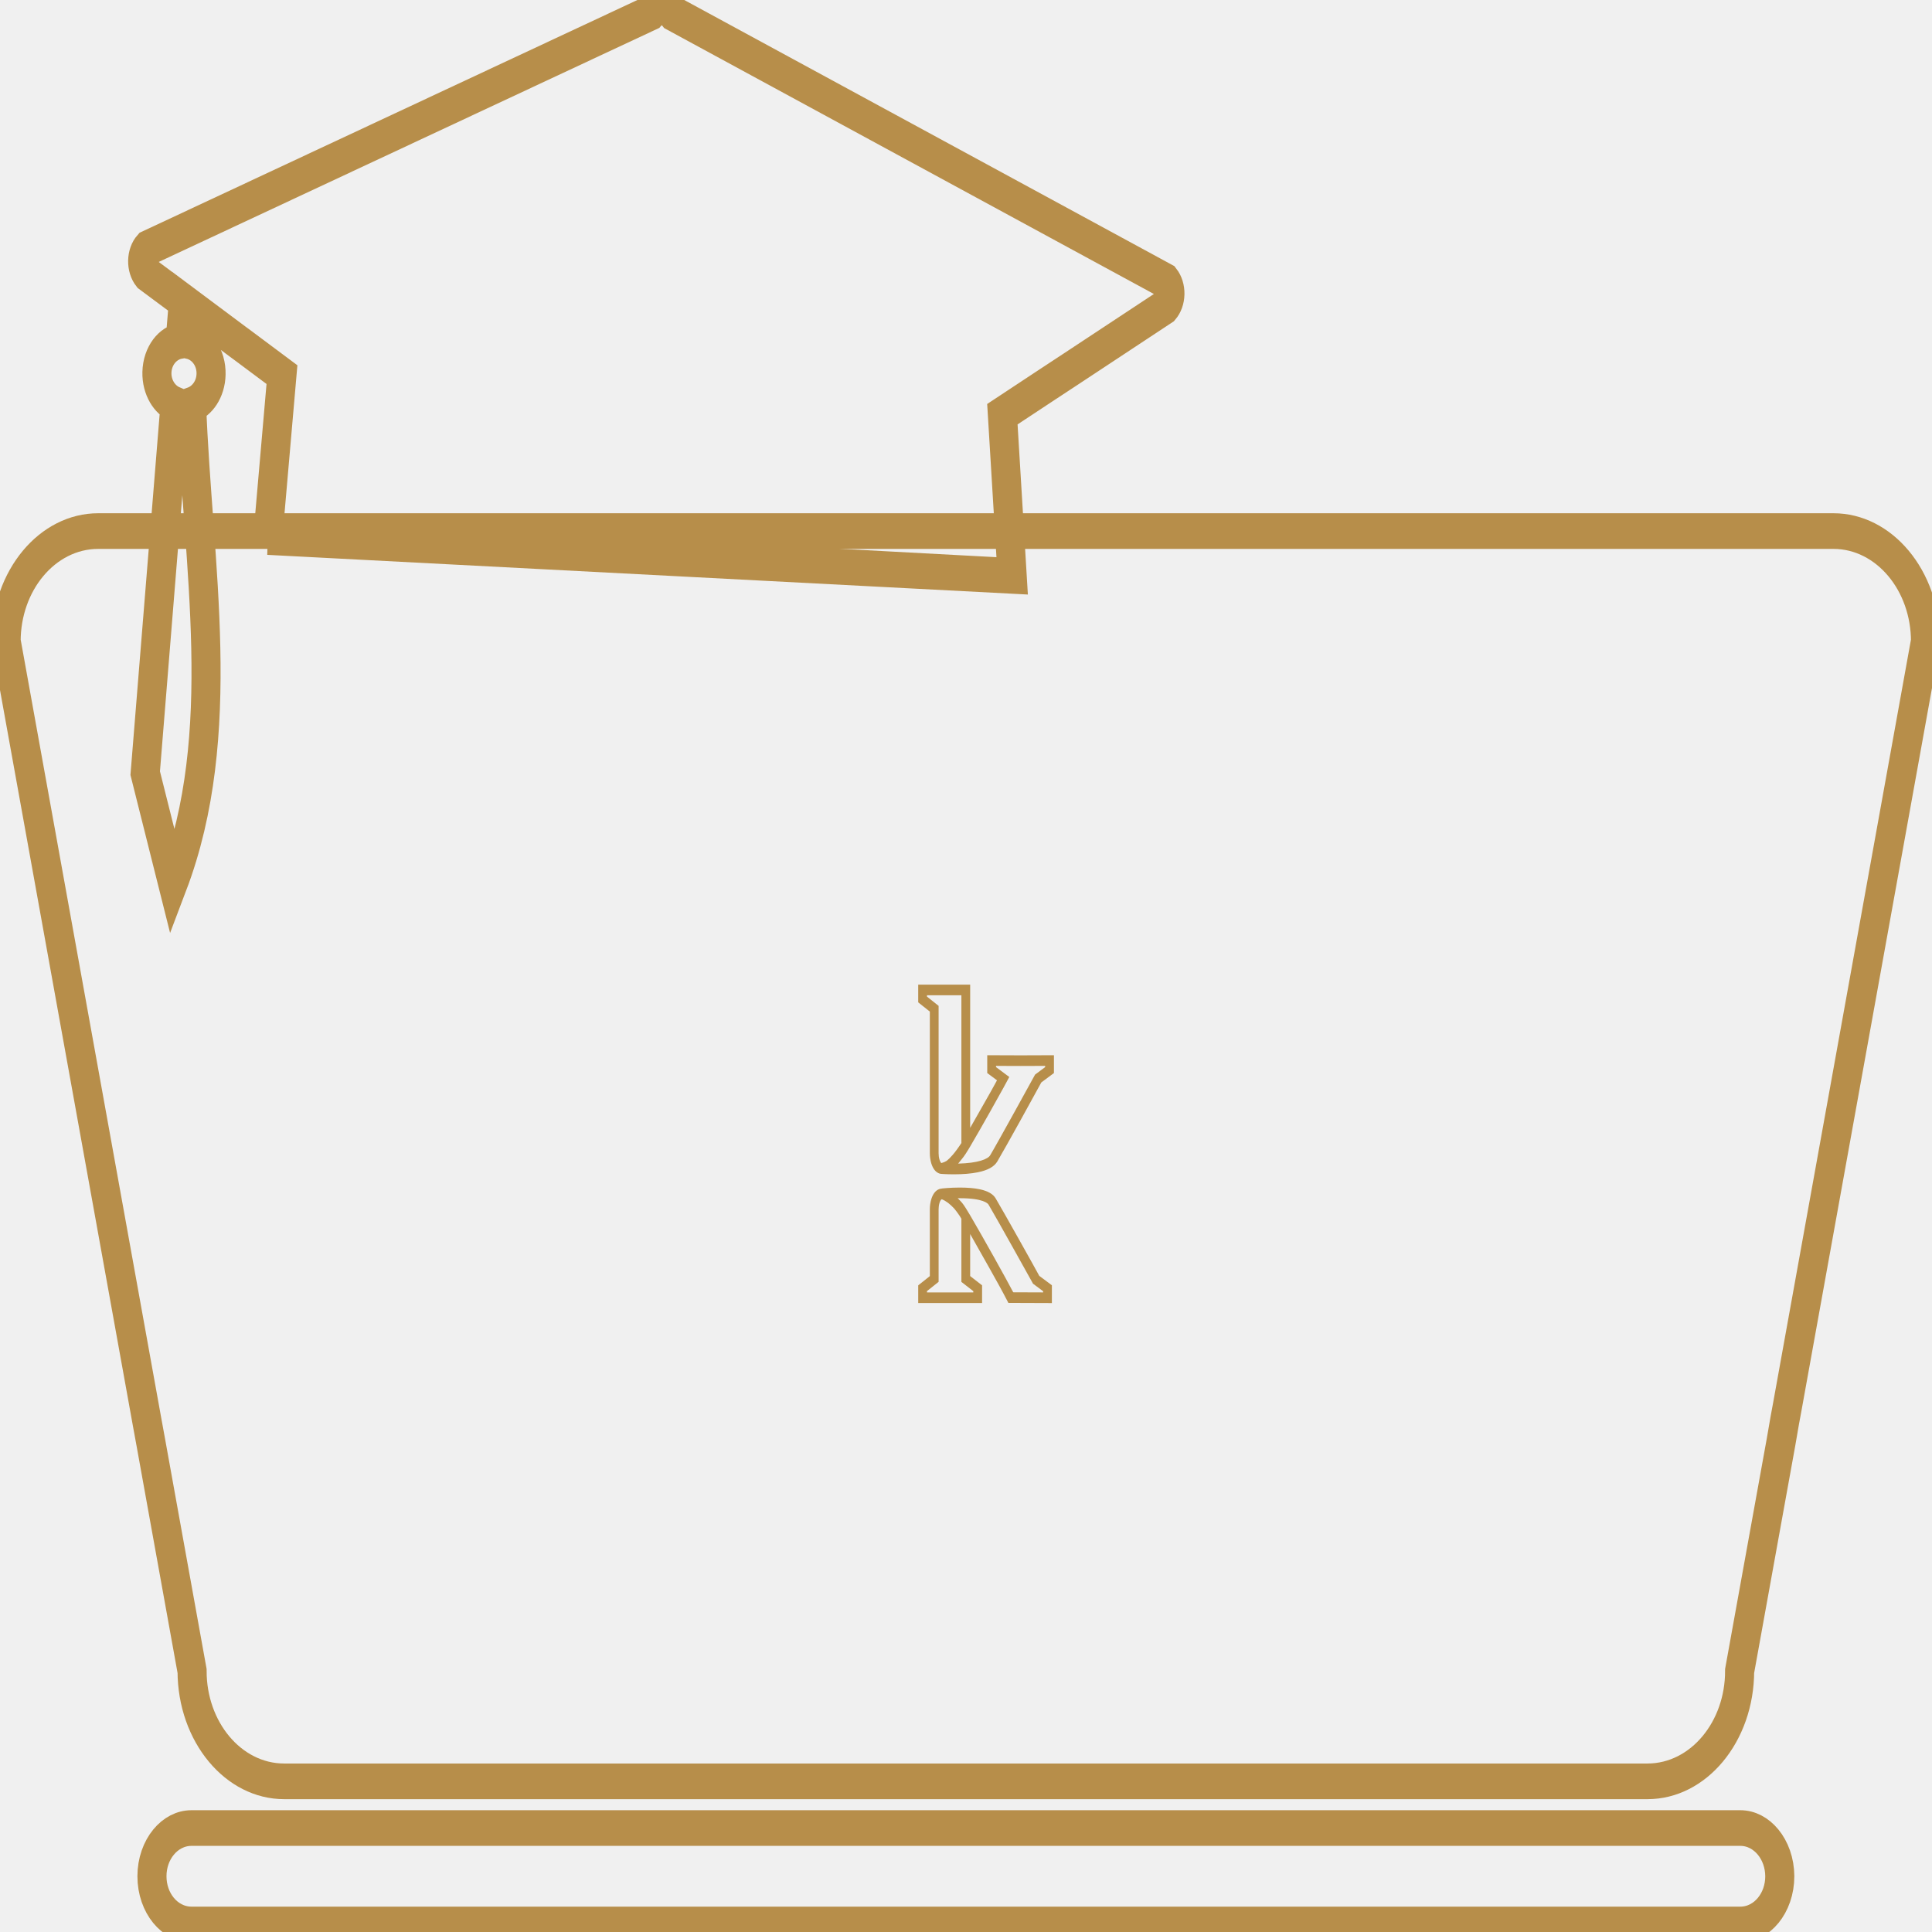
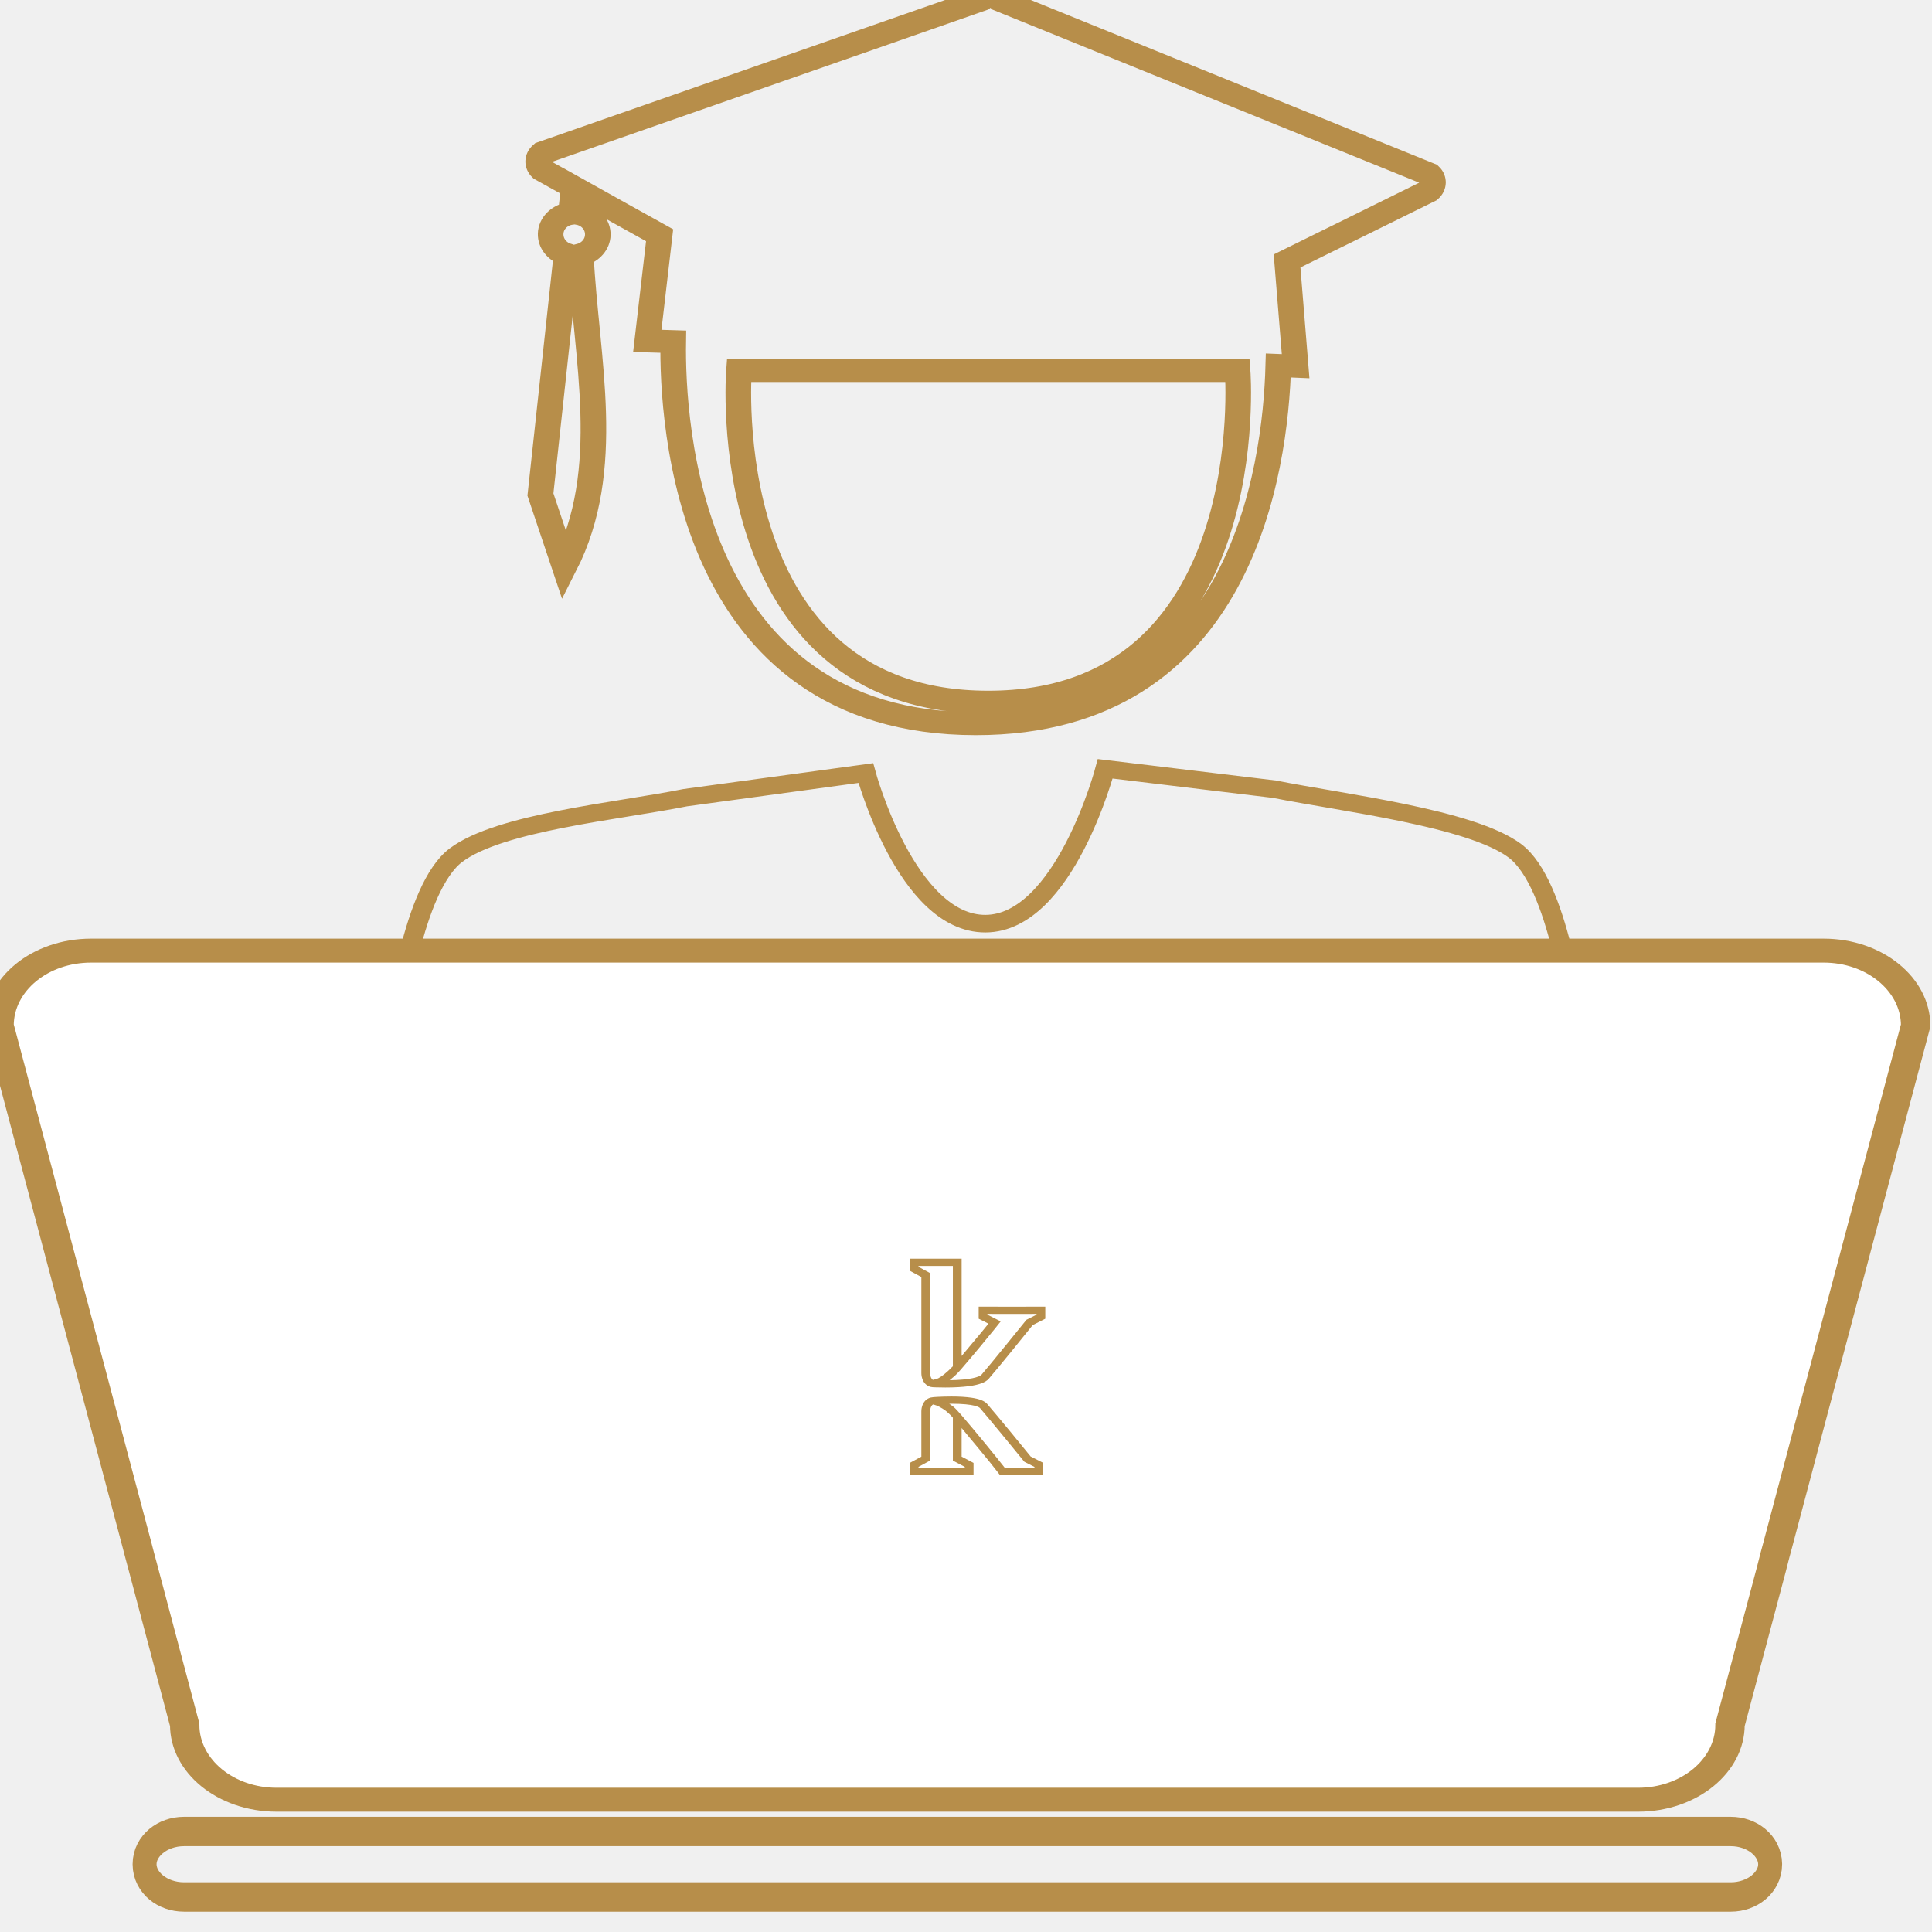
<svg xmlns="http://www.w3.org/2000/svg" version="1.1" x="0px" y="0px" viewBox="0 0 60 60.01" enable-background="new 0 0 100 100" xml:space="preserve" id="svg2" width="60" height="60.01">
  <defs id="defs42" />
  <g id="g4412" transform="matrix(1.151735,0,0,1.412674,-0.5423948,-25.21485)">
-     <path d="m 48.603,49.086 0.068,-0.299 3.729,-16.834 c 0,-1.339 -1.114,-2.427 -2.482,-2.427 l -2.026,0 -0.949,0 -0.474,0 -5.235,0 -0.242,0 -28.946,0 -0.242,0 -5.237,0 -3.447,0 c -1.373,0 -2.484,1.087 -2.484,2.427 l 3.729,16.834 0.066,0.299 0.106,0.472 0.352,1.59 0.762,3.44 c 0,1.34 1.112,2.428 2.482,2.428 l 36.77,0 c 1.372,0 2.484,-1.088 2.484,-2.428 l 0.763,-3.44 0.353,-1.59 z" id="path20-9-4-9" style="fill:none;fill-opacity:1;stroke:#b78e4a;stroke-width:0.784;stroke-miterlimit:4;stroke-dasharray:none;stroke-opacity:1" />
-     <path d="m 47.406,58.043 -41.772,0 c -0.589,0 -1.065,0.475 -1.065,1.06 0,0.587 0.476,1.06 1.065,1.06 l 41.773,0 c 0.588,0 1.063,-0.475 1.063,-1.061 -0.004,-0.584 -0.478,-1.059 -1.064,-1.059 z" id="path26-5-9" style="fill:none;fill-opacity:1;stroke:#b78e4a;stroke-width:0.784;stroke-miterlimit:4;stroke-dasharray:none;stroke-opacity:1" />
-     <g transform="matrix(0.02875513,0,0,0.02844283,30.62721,39.52365)" id="g4329-9-6-6" style="stroke-width:27.413;stroke-miterlimit:4;stroke-dasharray:none">
+     <g id="g4478" transform="matrix(1.25311,0,0,0.9151245,-6.291054,1.175258)">
+       <path id="path4428" d="m 26.718,18.134 c -0.072,-0.002 -0.144,0.024 -0.2,0.077 l -9.451,3.684 c -0.113,0.108 -0.118,0.288 -0.011,0.402 l 0.687,0.426 -0.061,0.622 c -0.24,0.035 -0.429,0.239 -0.435,0.492 -0.006,0.228 0.138,0.427 0.34,0.499 l -0.56,5.766 0.518,1.723 c 1.068,-2.343 0.462,-4.976 0.351,-7.481 0.206,-0.062 0.36,-0.25 0.366,-0.479 0.007,-0.254 -0.171,-0.468 -0.408,-0.516 l -0.026,-0.574 0.961,0.599 0.039,0.024 0.764,0.474 -0.265,2.538 c 0.14,0.004 0.394,0.015 0.558,0.02 -0.026,1.927 0.29,9.178 6.513,9.178 5.719,0 6.448,-6.118 6.509,-8.607 0.136,0.006 0.236,0.01 0.373,0.017 l -0.184,-2.528 0.842,-0.464 0.427,-0.234 1.784,-0.983 c 0.112,-0.109 0.117,-0.289 0.011,-0.402 l -9.245,-4.186 c -0.054,-0.057 -0.125,-0.086 -0.197,-0.088 z m -5.417,8.99 10.73,0 c 0,0 0.559,7.968 -5.366,7.968 -5.924,0 -5.365,-7.968 -5.365,-7.968 z" style="fill:none;fill-opacity:1;stroke:#b78e4a;stroke-width:0.551;stroke-miterlimit:4;stroke-dasharray:none;stroke-opacity:1" />
+       <path style="fill:none;fill-rule:evenodd;stroke:#b78e4a;stroke-width:0.422px;stroke-linecap:butt;stroke-linejoin:miter;stroke-opacity:1" d="m 29.182,36.692 3.641,0.49 c 1.47,0.328 4.229,0.691 5.176,1.48 0.947,0.79 1.282,3.99 1.282,3.99 l -25.35,0.102 c 0,0 0.335,-3.201 1.282,-3.99 0.947,-0.79 3.462,-1.05 4.931,-1.378 l 3.886,-0.592 c 0,0 0.876,3.628 2.576,3.619 1.7,-0.009 2.576,-3.721 2.576,-3.721 z" id="path4442" />
+     </g>
+     <path d="m -67.918,15.162 c -11.702,-0.506 -21.98,-0.999 -26.243,-1.117 l 26.243,1.117 -0.345,-4.648 1.583,-0.853 0.803,-0.431 3.357,-1.807 c 0.211,-0.201 0.22,-0.531 0.02,-0.739 l -17.388,-7.697 c -0.201,-0.209 -0.537,-0.218 -0.746,-0.02 l -17.776,6.775 c -0.213,0.198 -0.221,0.529 -0.02,0.739 l 1.291,0.783 -0.115,1.142 c -0.452,0.064 -0.807,0.44 -0.819,0.907 -0.012,0.419 0.26,0.784 0.639,0.916 l -1.053,10.604 0.975,3.169 c 2.008,-4.308 0.869,-9.151 0.66,-13.757 0.388,-0.113 0.676,-0.46 0.688,-0.881 0.013,-0.467 -0.321,-0.861 -0.768,-0.948 l -0.05,-1.056 1.808,1.1 0.074,0.044 1.435,0.873 -0.498,4.667" id="path32-8-0-0" style="fill:none;fill-opacity:1;stroke:#b78e4a;stroke-width:1.025;stroke-miterlimit:4;stroke-dasharray:none;stroke-opacity:1" />
+     <g id="g4424" transform="matrix(0.8414987,0,0,0.8414987,-11.61109,4.053792)">
+       <path id="path4420" d="m -97.484,11.775 c 0,0 -1.641,22.871 15.751,22.871 17.392,0 15.751,-22.871 15.751,-22.871 z" style="fill:none;fill-rule:evenodd;stroke:#000000;stroke-width:0.784px;stroke-linecap:butt;stroke-linejoin:miter;stroke-opacity:1" />
+       <path style="fill:none;fill-rule:evenodd;stroke:#000000;stroke-width:0.647px;stroke-linecap:butt;stroke-linejoin:miter;stroke-opacity:1" d="m -94.086,14.538 c 0,0 -1.355,18.883 13.005,18.883 14.36,0 13.005,-18.883 13.005,-18.883 z" id="path4422" />
+     </g>
+     <g id="g4482" transform="matrix(1.300343,0,0,0.8646127,-0.1215805,7.62744)" style="fill:#ffffff;fill-opacity:1">
+       <path style="fill:#ffffff;fill-opacity:1;stroke:#b78e4a;stroke-width:0.609;stroke-miterlimit:4;stroke-dasharray:none;stroke-opacity:1" id="path20-9-4-9" d="m 37.27,51.362 0.052,-0.235 2.864,-13.223 c 0,-1.052 -0.856,-1.907 -1.906,-1.907 l -1.556,0 -0.728,0 -0.364,0 -4.02,0 -0.186,0 -22.229,0 -0.186,0 -4.021,0 -2.647,0 c -1.054,0 -1.907,0.854 -1.907,1.907 l 2.864,13.223 0.05,0.235 0.081,0.37 0.27,1.249 0.585,2.702 c 0,1.053 0.854,1.907 1.906,1.907 l 28.237,0 c 1.053,0 1.907,-0.855 1.907,-1.907 l 0.586,-2.702 0.271,-1.249 z" />
+     </g>
+     <path d="m 47.146,58.119 -41.712,0 c -0.588,0 -1.064,0.323 -1.064,0.72 0,0.399 0.475,0.72 1.064,0.72 l 41.714,0 c 0.587,0 1.062,-0.323 1.062,-0.721 -0.004,-0.396 -0.477,-0.719 -1.063,-0.719 z" id="path26-5-9" style="fill:none;fill-opacity:1;stroke:#b78e4a;stroke-width:0.646;stroke-miterlimit:4;stroke-dasharray:none;stroke-opacity:1" />
+     <g transform="matrix(0.02871416,0,0,0.01931681,30.39141,45.54154)" id="g4329-9-6-6" style="stroke-width:27.413;stroke-miterlimit:4;stroke-dasharray:none">
      <path id="path3007-1-3-0" style="fill:#b78e4a;fill-opacity:1;fill-rule:nonzero;stroke:none;stroke-width:27.413;stroke-miterlimit:4;stroke-dasharray:none" d="m -70.41,237.044 -28.012,-0.087 c -5.896,-9.346 -28.195,-42.363 -40.4,-59.476 -1.456,-2.042 -2.788,-3.854 -3.953,-5.378 -1.569,-2.045 -2.842,-3.56 -3.718,-4.381 -0.602,-0.566 -1.199,-1.105 -1.79,-1.625 -0.744,-0.656 -1.479,-1.281 -2.207,-1.868 0.076,-0.001 0.154,-0.001 0.23,-0.002 0.575,-0.005 1.159,-0.008 1.753,-0.008 22.23,0 26.342,4.145 26.938,4.976 7.583,10.537 40.84,59.816 41.16,60.314 l 0.507,0.784 9.492,5.824 0,0.928 z m -65.463,-0.979 0,0.991 -43.45,0 0,-1.022 10.901,-7.157 0,-56.073 c 0,-0.818 0.068,-1.651 0.203,-2.476 0.077,-0.485 0.178,-0.956 0.295,-1.403 l 0.427,-1.298 c 0.55,-1.387 1.282,-2.338 1.946,-2.544 0.022,-0.006 0.043,-0.014 0.066,-0.021 0.027,-0.007 0.066,-0.014 0.108,-0.021 3.84,1.27 7.446,3.504 11.658,7.228 1.496,1.505 3.149,3.317 4.96,5.501 0.53,0.7 1.102,1.475 1.708,2.314 l 0,48.824 11.177,7.157 z m 20.983,-71.677 c -2.463,-3.421 -7.306,-5.727 -14.809,-7.049 -5.081,-0.895 -11.409,-1.349 -18.808,-1.349 -4.822,0 -9.141,0.197 -11.912,0.362 -1.648,0.1 -2.9,0.195 -3.66,0.257 -0.449,0.036 -0.798,0.068 -1.032,0.09 -0.279,0.027 -0.532,0.07 -0.775,0.126 -0.693,0.055 -1.366,0.176 -2.002,0.367 -0.049,0.015 -0.095,0.029 -0.142,0.046 -3.191,1.015 -5.673,3.612 -7.178,7.519 l -0.566,1.707 -0.059,0.196 c -0.207,0.754 -0.379,1.547 -0.51,2.354 -0.203,1.259 -0.306,2.534 -0.306,3.79 l 0,51.634 -10.901,7.155 0,13.688 59.9,0 0,-13.717 -11.175,-7.158 0,-32.487 c 10.073,14.897 24.857,35.77 34.644,51.334 l 1.206,1.916 40.791,0.124 0,-13.781 -11.825,-7.259 c -4.281,-6.609 -33.623,-49.777 -40.882,-59.867" />
      <path id="path3009-1-6-3" style="fill:#b78e4a;fill-opacity:1;fill-rule:nonzero;stroke:none;stroke-width:27.413;stroke-miterlimit:4;stroke-dasharray:none" d="m -68.486,62.856 -9.49,5.823 -0.505,0.781 c -0.329,0.508 -33.97,51.055 -41.575,61.573 -2.123,2.933 -11.137,6.056 -30.04,6.449 1.263,-1.212 2.474,-2.503 3.729,-3.839 0.478,-0.508 0.967,-1.029 1.472,-1.561 1.001,-1.051 2.546,-3.022 4.446,-5.605 0.517,-0.704 1.059,-1.453 1.625,-2.242 10.232,-14.261 28.645,-41.412 31.113,-45.23 l 5.579,-8.491 -12.454,-7.655 0,-0.929 23.061,0.069 23.037,-0.069 0,0.927 z m -92.321,72.449 c -1.436,0.748 -3.052,1.329 -5.01,1.748 -0.599,-0.354 -1.206,-1.222 -1.68,-2.417 l -0.427,-1.298 c -0.117,-0.447 -0.218,-0.918 -0.295,-1.403 -0.135,-0.826 -0.203,-1.659 -0.203,-2.476 l 0,-113.934 -10.901,-7.157 0,-1.022 32.272,0 0,114.216 c -6.234,7.895 -10.759,11.805 -13.757,13.744 z m 37.996,-81.628 0,13.78 9.15,5.624 -0.949,1.445 c -4.962,7.677 -15.908,23.147 -24.212,35.317 l 0,-110.722 -48.725,0 0,13.688 10.901,7.157 0,109.494 c 0,1.255 0.103,2.53 0.306,3.79 0.131,0.806 0.302,1.598 0.51,2.354 l 0.554,1.706 0.07,0.196 c 1.496,3.887 3.96,6.479 7.153,7.512 l 0.166,0.053 c 0.566,0.171 1.17,0.277 1.794,0.326 0.02,0.001 0.037,0.005 0.056,0.006 0.025,0.001 0.052,0.003 0.079,0.006 0.156,0.011 0.366,0.025 0.629,0.041 0.518,0.029 1.377,0.076 2.532,0.124 1.934,0.081 5.003,0.177 8.636,0.177 8.652,0 16.166,-0.518 22.336,-1.538 9.472,-1.567 15.503,-4.301 18.437,-8.359 7.293,-10.085 36.952,-54.435 41.302,-61.133 l 11.829,-7.26 0,-13.782 -31.265,0.095 -31.289,-0.095" />
    </g>
-     <path d="M 27.768,30.511 C 18.817,30.124 10.955,29.747 7.695,29.657 l 20.073,0.854 -0.264,-3.555 1.211,-0.652 0.614,-0.329 2.568,-1.382 c 0.162,-0.154 0.168,-0.406 0.015,-0.566 l -13.301,-5.888 c -0.154,-0.16 -0.41,-0.166 -0.571,-0.015 L 4.445,23.306 c -0.163,0.151 -0.169,0.405 -0.015,0.566 l 0.988,0.599 -0.088,0.874 c -0.346,0.049 -0.617,0.336 -0.627,0.693 -0.009,0.321 0.199,0.6 0.489,0.7 l -0.805,8.111 0.746,2.424 C 6.668,33.978 5.797,30.273 5.638,26.75 5.934,26.663 6.155,26.398 6.163,26.076 6.173,25.719 5.918,25.418 5.576,25.351 l -0.038,-0.808 1.383,0.842 0.056,0.033 1.098,0.668 -0.381,3.57" id="path32-8-0-0" style="fill:none;fill-opacity:1;stroke:#b78e4a;stroke-width:0.784;stroke-miterlimit:4;stroke-dasharray:none;stroke-opacity:1" />
  </g>
</svg>
